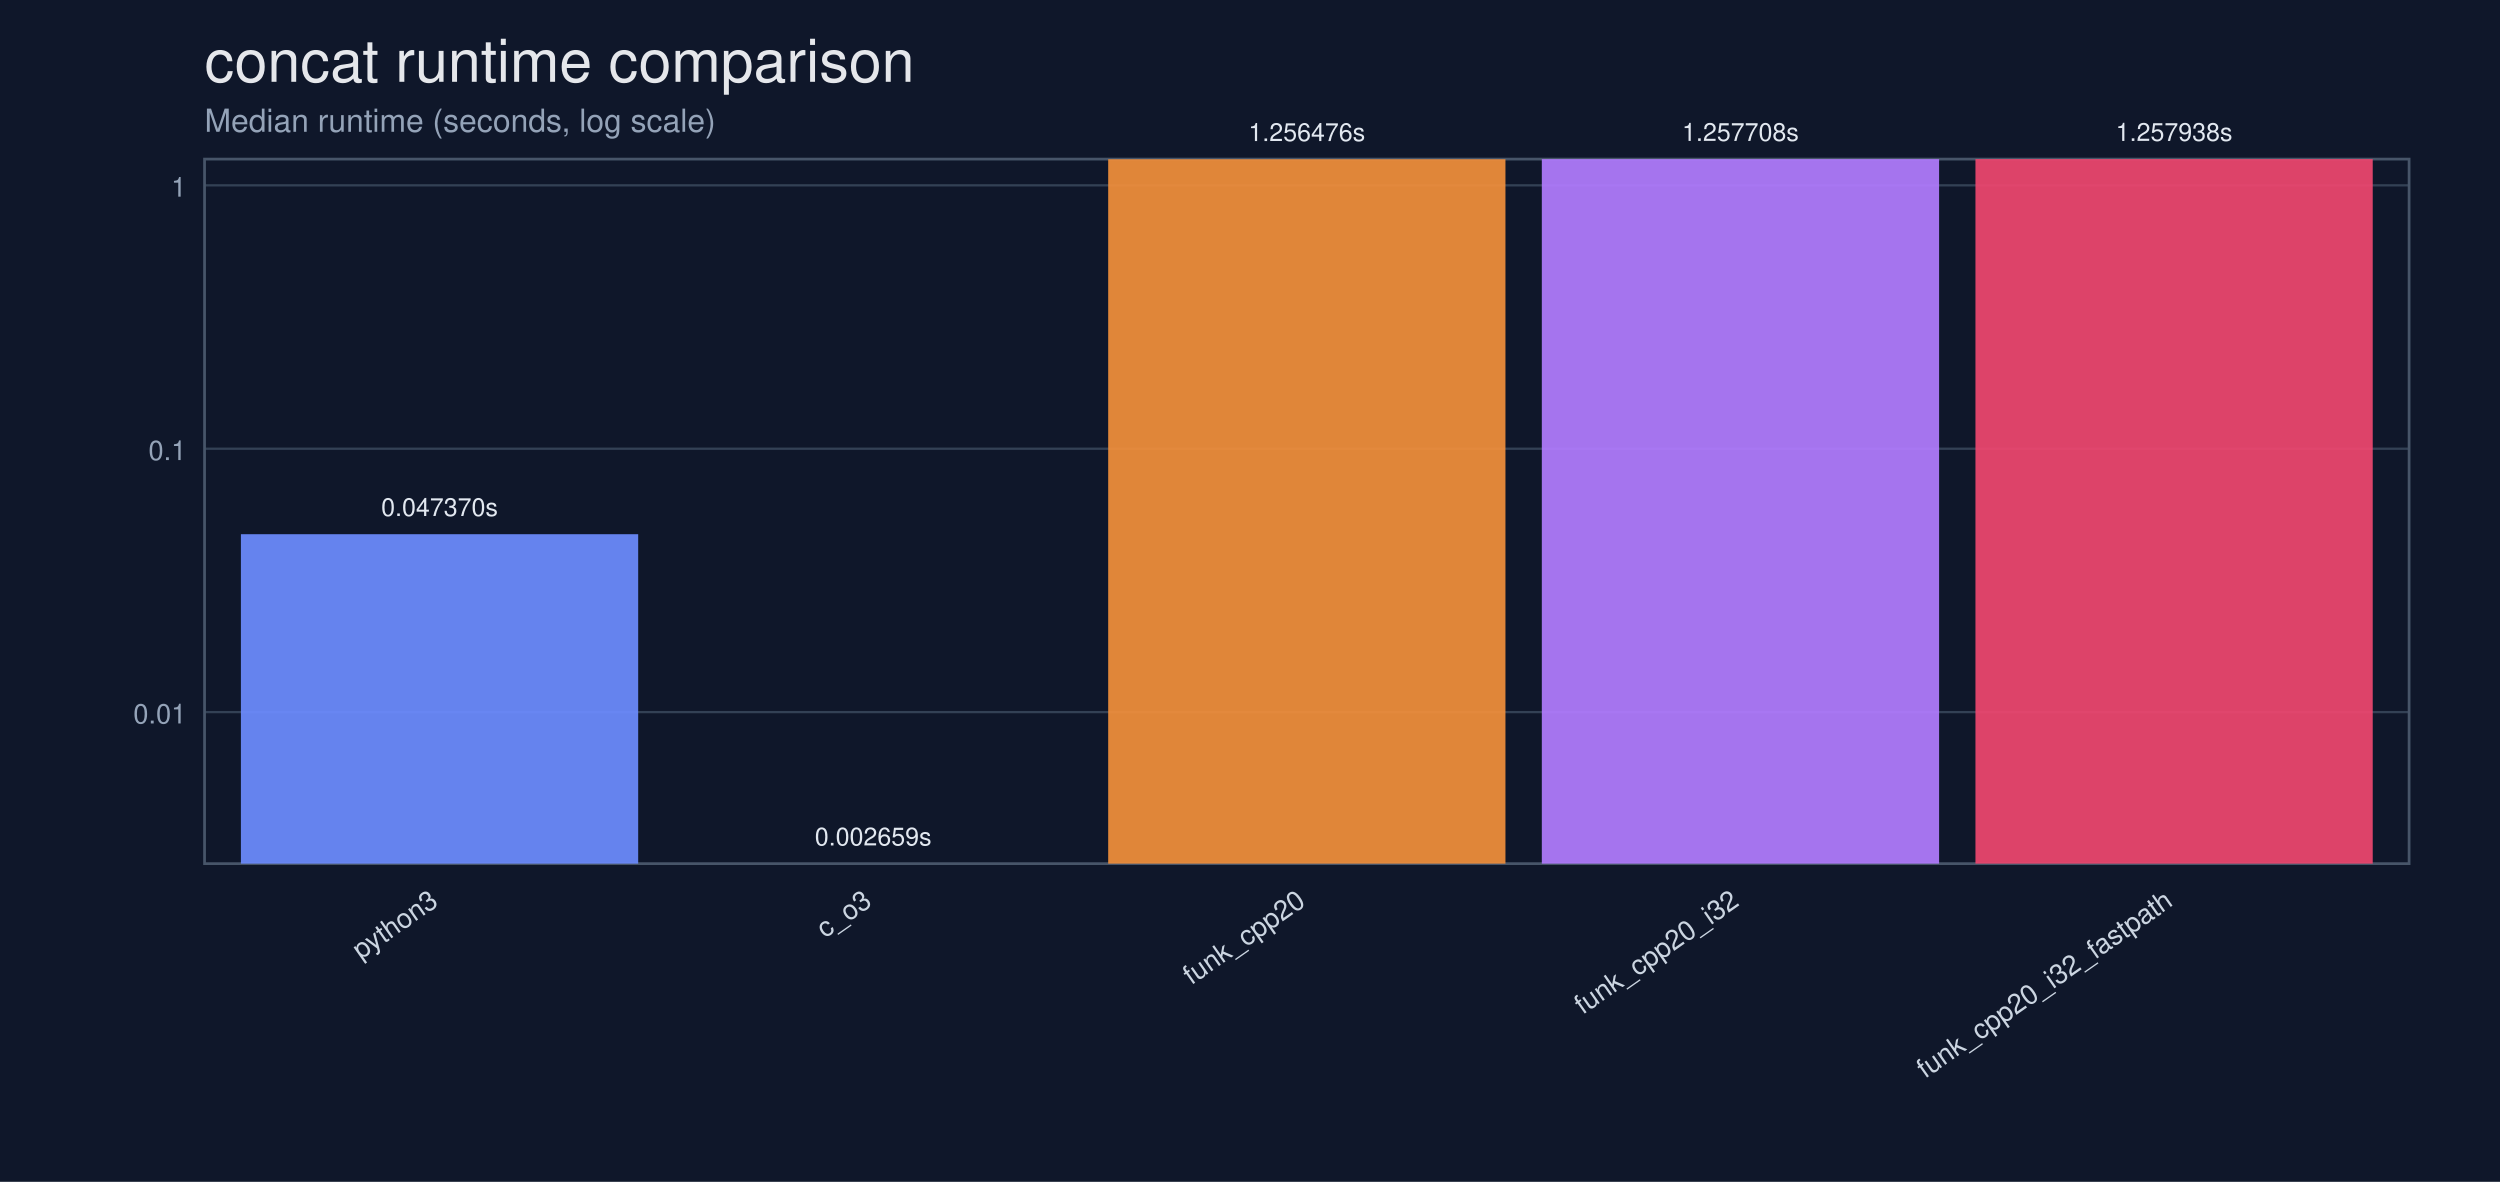
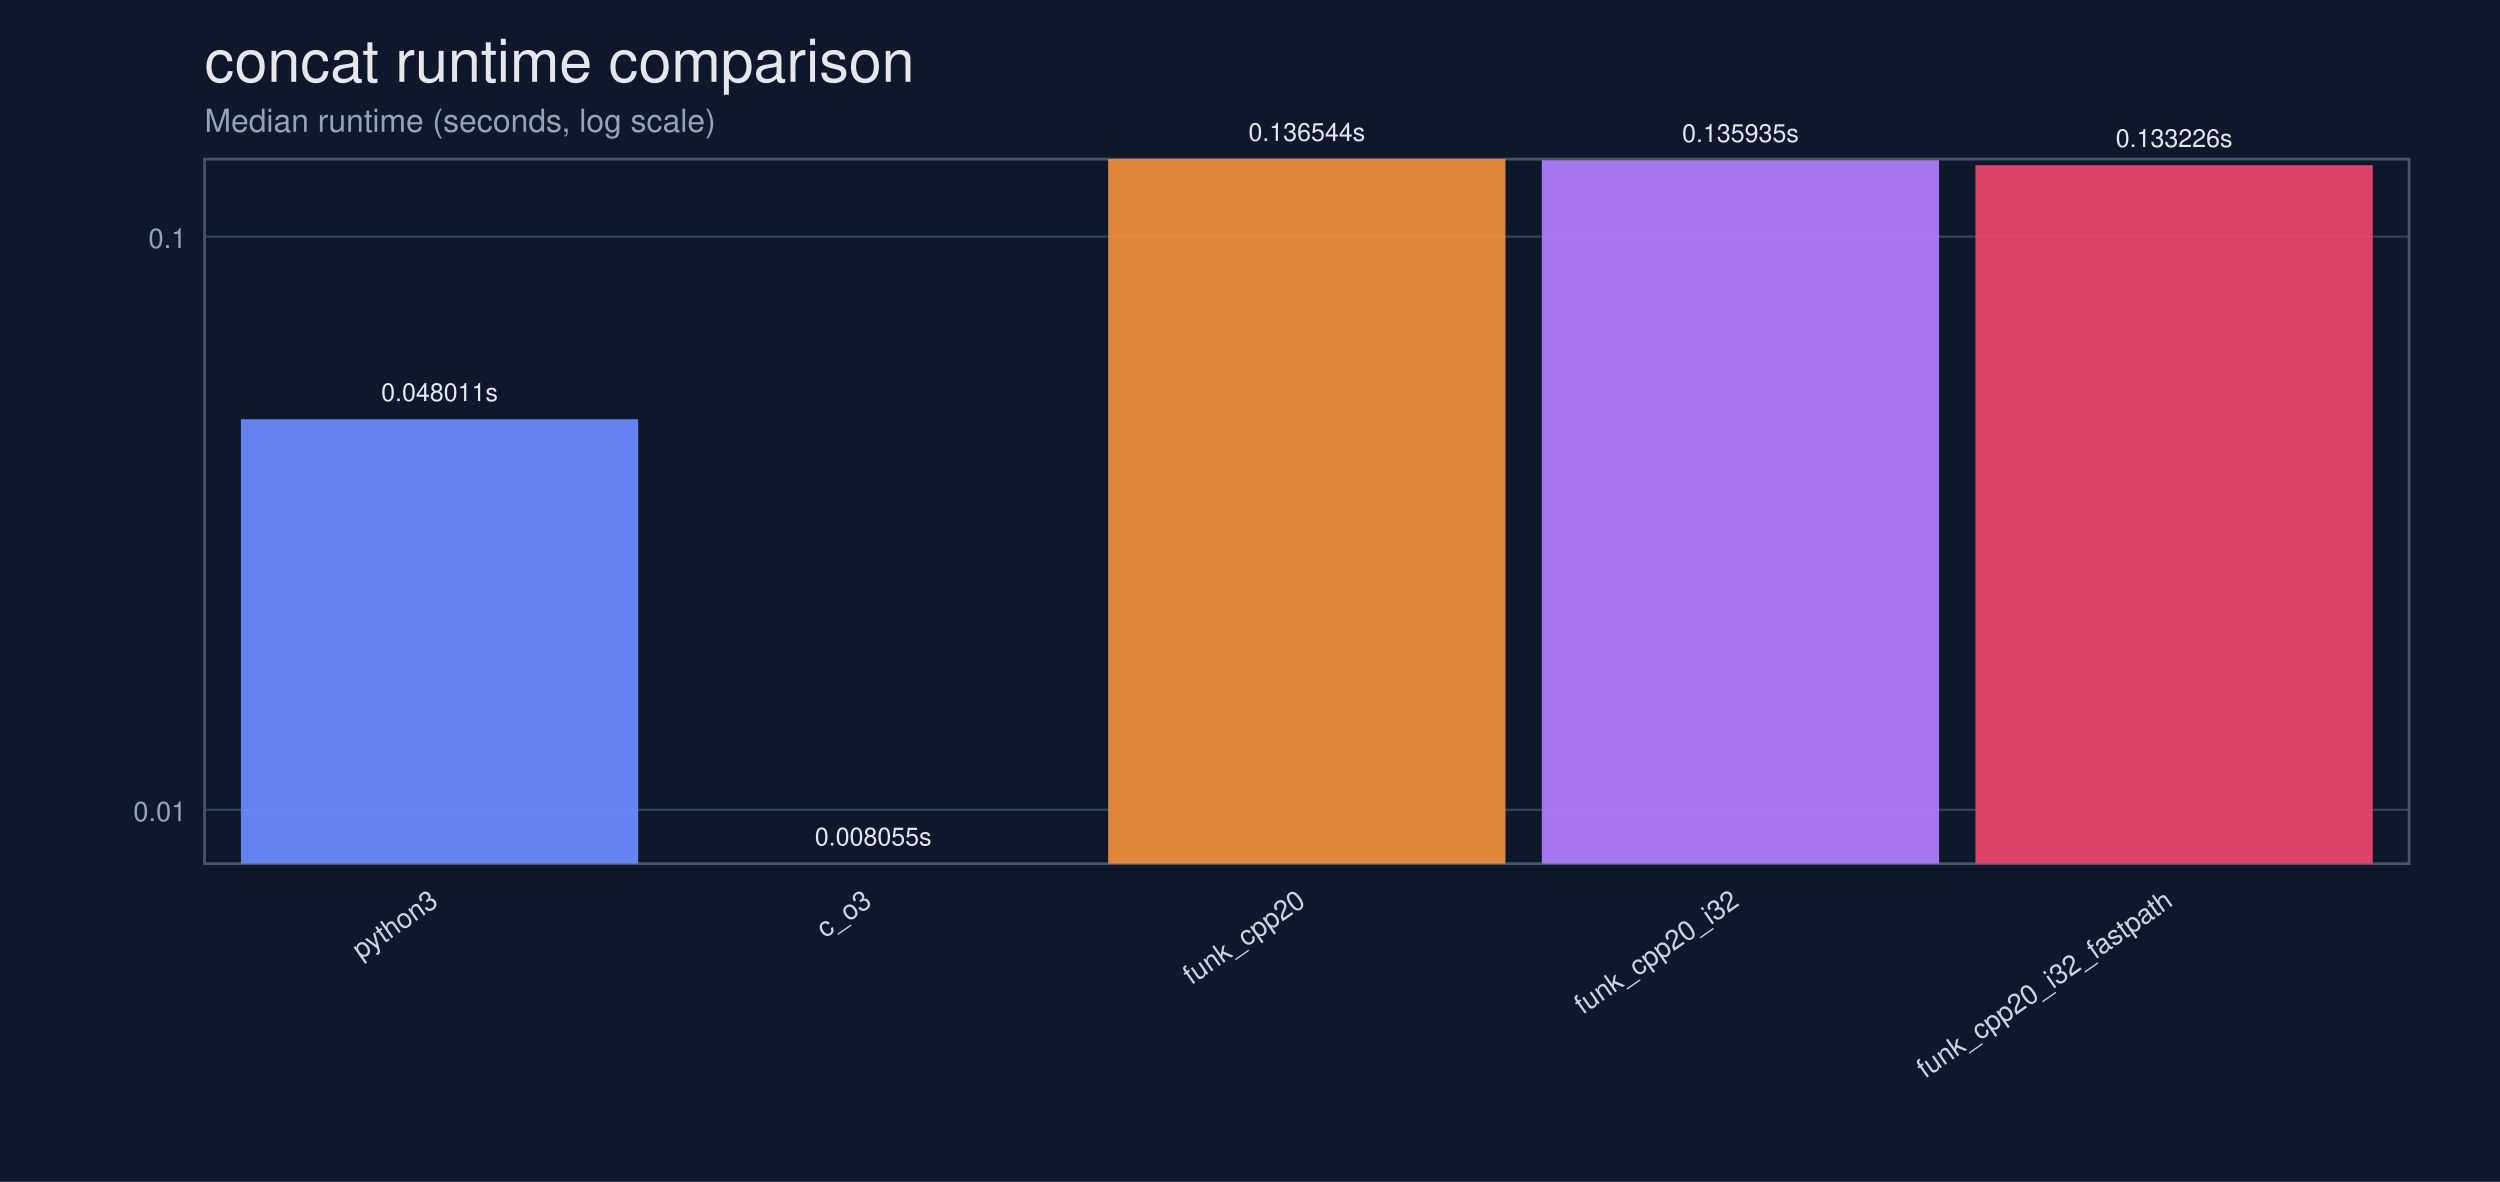
<svg xmlns="http://www.w3.org/2000/svg" width="1100" height="520" viewBox="0 0 1100 520">
  <rect width="100%" height="100%" fill="#0f172a" />
  <text x="90" y="36" fill="#e5e7eb" font-size="26" font-family="Helvetica, Arial">concat runtime comparison</text>
  <text x="90" y="58" fill="#94a3b8" font-size="14" font-family="Helvetica, Arial">Median runtime (seconds, log scale)</text>
-   <line x1="90" y1="313.33" x2="1060" y2="313.33" stroke="#334155" stroke-width="1" />
-   <text x="82" y="318.33" text-anchor="end" fill="#94a3b8" font-size="12" font-family="Helvetica, Arial">0.01</text>
-   <line x1="90" y1="197.44" x2="1060" y2="197.44" stroke="#334155" stroke-width="1" />
-   <text x="82" y="202.44" text-anchor="end" fill="#94a3b8" font-size="12" font-family="Helvetica, Arial">0.1</text>
-   <line x1="90" y1="81.55" x2="1060" y2="81.55" stroke="#334155" stroke-width="1" />
-   <text x="82" y="86.55" text-anchor="end" fill="#94a3b8" font-size="12" font-family="Helvetica, Arial">1</text>
+   <line x1="90" y1="356.31" x2="1060" y2="356.31" stroke="#334155" stroke-width="1" />
+   <text x="82" y="361.31" text-anchor="end" fill="#94a3b8" font-size="12" font-family="Helvetica, Arial">0.01</text>
+   <line x1="90" y1="104.12" x2="1060" y2="104.12" stroke="#334155" stroke-width="1" />
+   <text x="82" y="109.12" text-anchor="end" fill="#94a3b8" font-size="12" font-family="Helvetica, Arial">0.1</text>
  <rect x="90" y="70" width="970" height="310" fill="none" stroke="#475569" stroke-width="1.2" />
-   <rect x="106.00" y="235.05" width="174.80" height="144.95" fill="#6c8cff" opacity="0.92" />
-   <text x="193.40" y="227.05" text-anchor="middle" fill="#e2e8f0" font-size="11" font-family="Helvetica, Arial">0.047370s</text>
+   <rect x="106.00" y="184.48" width="174.80" height="195.52" fill="#6c8cff" opacity="0.92" />
+   <text x="193.40" y="176.48" text-anchor="middle" fill="#e2e8f0" font-size="11" font-family="Helvetica, Arial">0.048011s</text>
  <text x="193.40" y="398.00" text-anchor="end" transform="rotate(-35 193.40,398.00)" fill="#cbd5e1" font-size="12" font-family="Helvetica, Arial">python3</text>
  <rect x="296.80" y="380.00" width="174.80" height="0.00" fill="#46b3a9" opacity="0.92" />
-   <text x="384.20" y="372.00" text-anchor="middle" fill="#e2e8f0" font-size="11" font-family="Helvetica, Arial">0.002659s</text>
+   <text x="384.20" y="372.00" text-anchor="middle" fill="#e2e8f0" font-size="11" font-family="Helvetica, Arial">0.008055s</text>
  <text x="384.20" y="398.00" text-anchor="end" transform="rotate(-35 384.20,398.00)" fill="#cbd5e1" font-size="12" font-family="Helvetica, Arial">c_o3</text>
-   <rect x="487.60" y="70.06" width="174.80" height="309.94" fill="#f28f3b" opacity="0.92" />
-   <text x="575.00" y="62.06" text-anchor="middle" fill="#e2e8f0" font-size="11" font-family="Helvetica, Arial">1.256476s</text>
+   <rect x="487.60" y="70.00" width="174.80" height="310.00" fill="#f28f3b" opacity="0.92" />
+   <text x="575.00" y="62.00" text-anchor="middle" fill="#e2e8f0" font-size="11" font-family="Helvetica, Arial">0.136544s</text>
  <text x="575.00" y="398.00" text-anchor="end" transform="rotate(-35 575.00,398.00)" fill="#cbd5e1" font-size="12" font-family="Helvetica, Arial">funk_cpp20</text>
-   <rect x="678.40" y="70.01" width="174.80" height="309.99" fill="#b27cff" opacity="0.92" />
-   <text x="765.80" y="62.01" text-anchor="middle" fill="#e2e8f0" font-size="11" font-family="Helvetica, Arial">1.257708s</text>
+   <rect x="678.40" y="70.49" width="174.80" height="309.51" fill="#b27cff" opacity="0.92" />
+   <text x="765.80" y="62.49" text-anchor="middle" fill="#e2e8f0" font-size="11" font-family="Helvetica, Arial">0.135935s</text>
  <text x="765.80" y="398.00" text-anchor="end" transform="rotate(-35 765.80,398.00)" fill="#cbd5e1" font-size="12" font-family="Helvetica, Arial">funk_cpp20_i32</text>
-   <rect x="869.20" y="70.00" width="174.80" height="310.00" fill="#ef476f" opacity="0.92" />
-   <text x="956.60" y="62.00" text-anchor="middle" fill="#e2e8f0" font-size="11" font-family="Helvetica, Arial">1.257938s</text>
+   <rect x="869.20" y="72.69" width="174.80" height="307.31" fill="#ef476f" opacity="0.92" />
+   <text x="956.60" y="64.69" text-anchor="middle" fill="#e2e8f0" font-size="11" font-family="Helvetica, Arial">0.133226s</text>
  <text x="956.60" y="398.00" text-anchor="end" transform="rotate(-35 956.60,398.00)" fill="#cbd5e1" font-size="12" font-family="Helvetica, Arial">funk_cpp20_i32_fastpath</text>
</svg>
